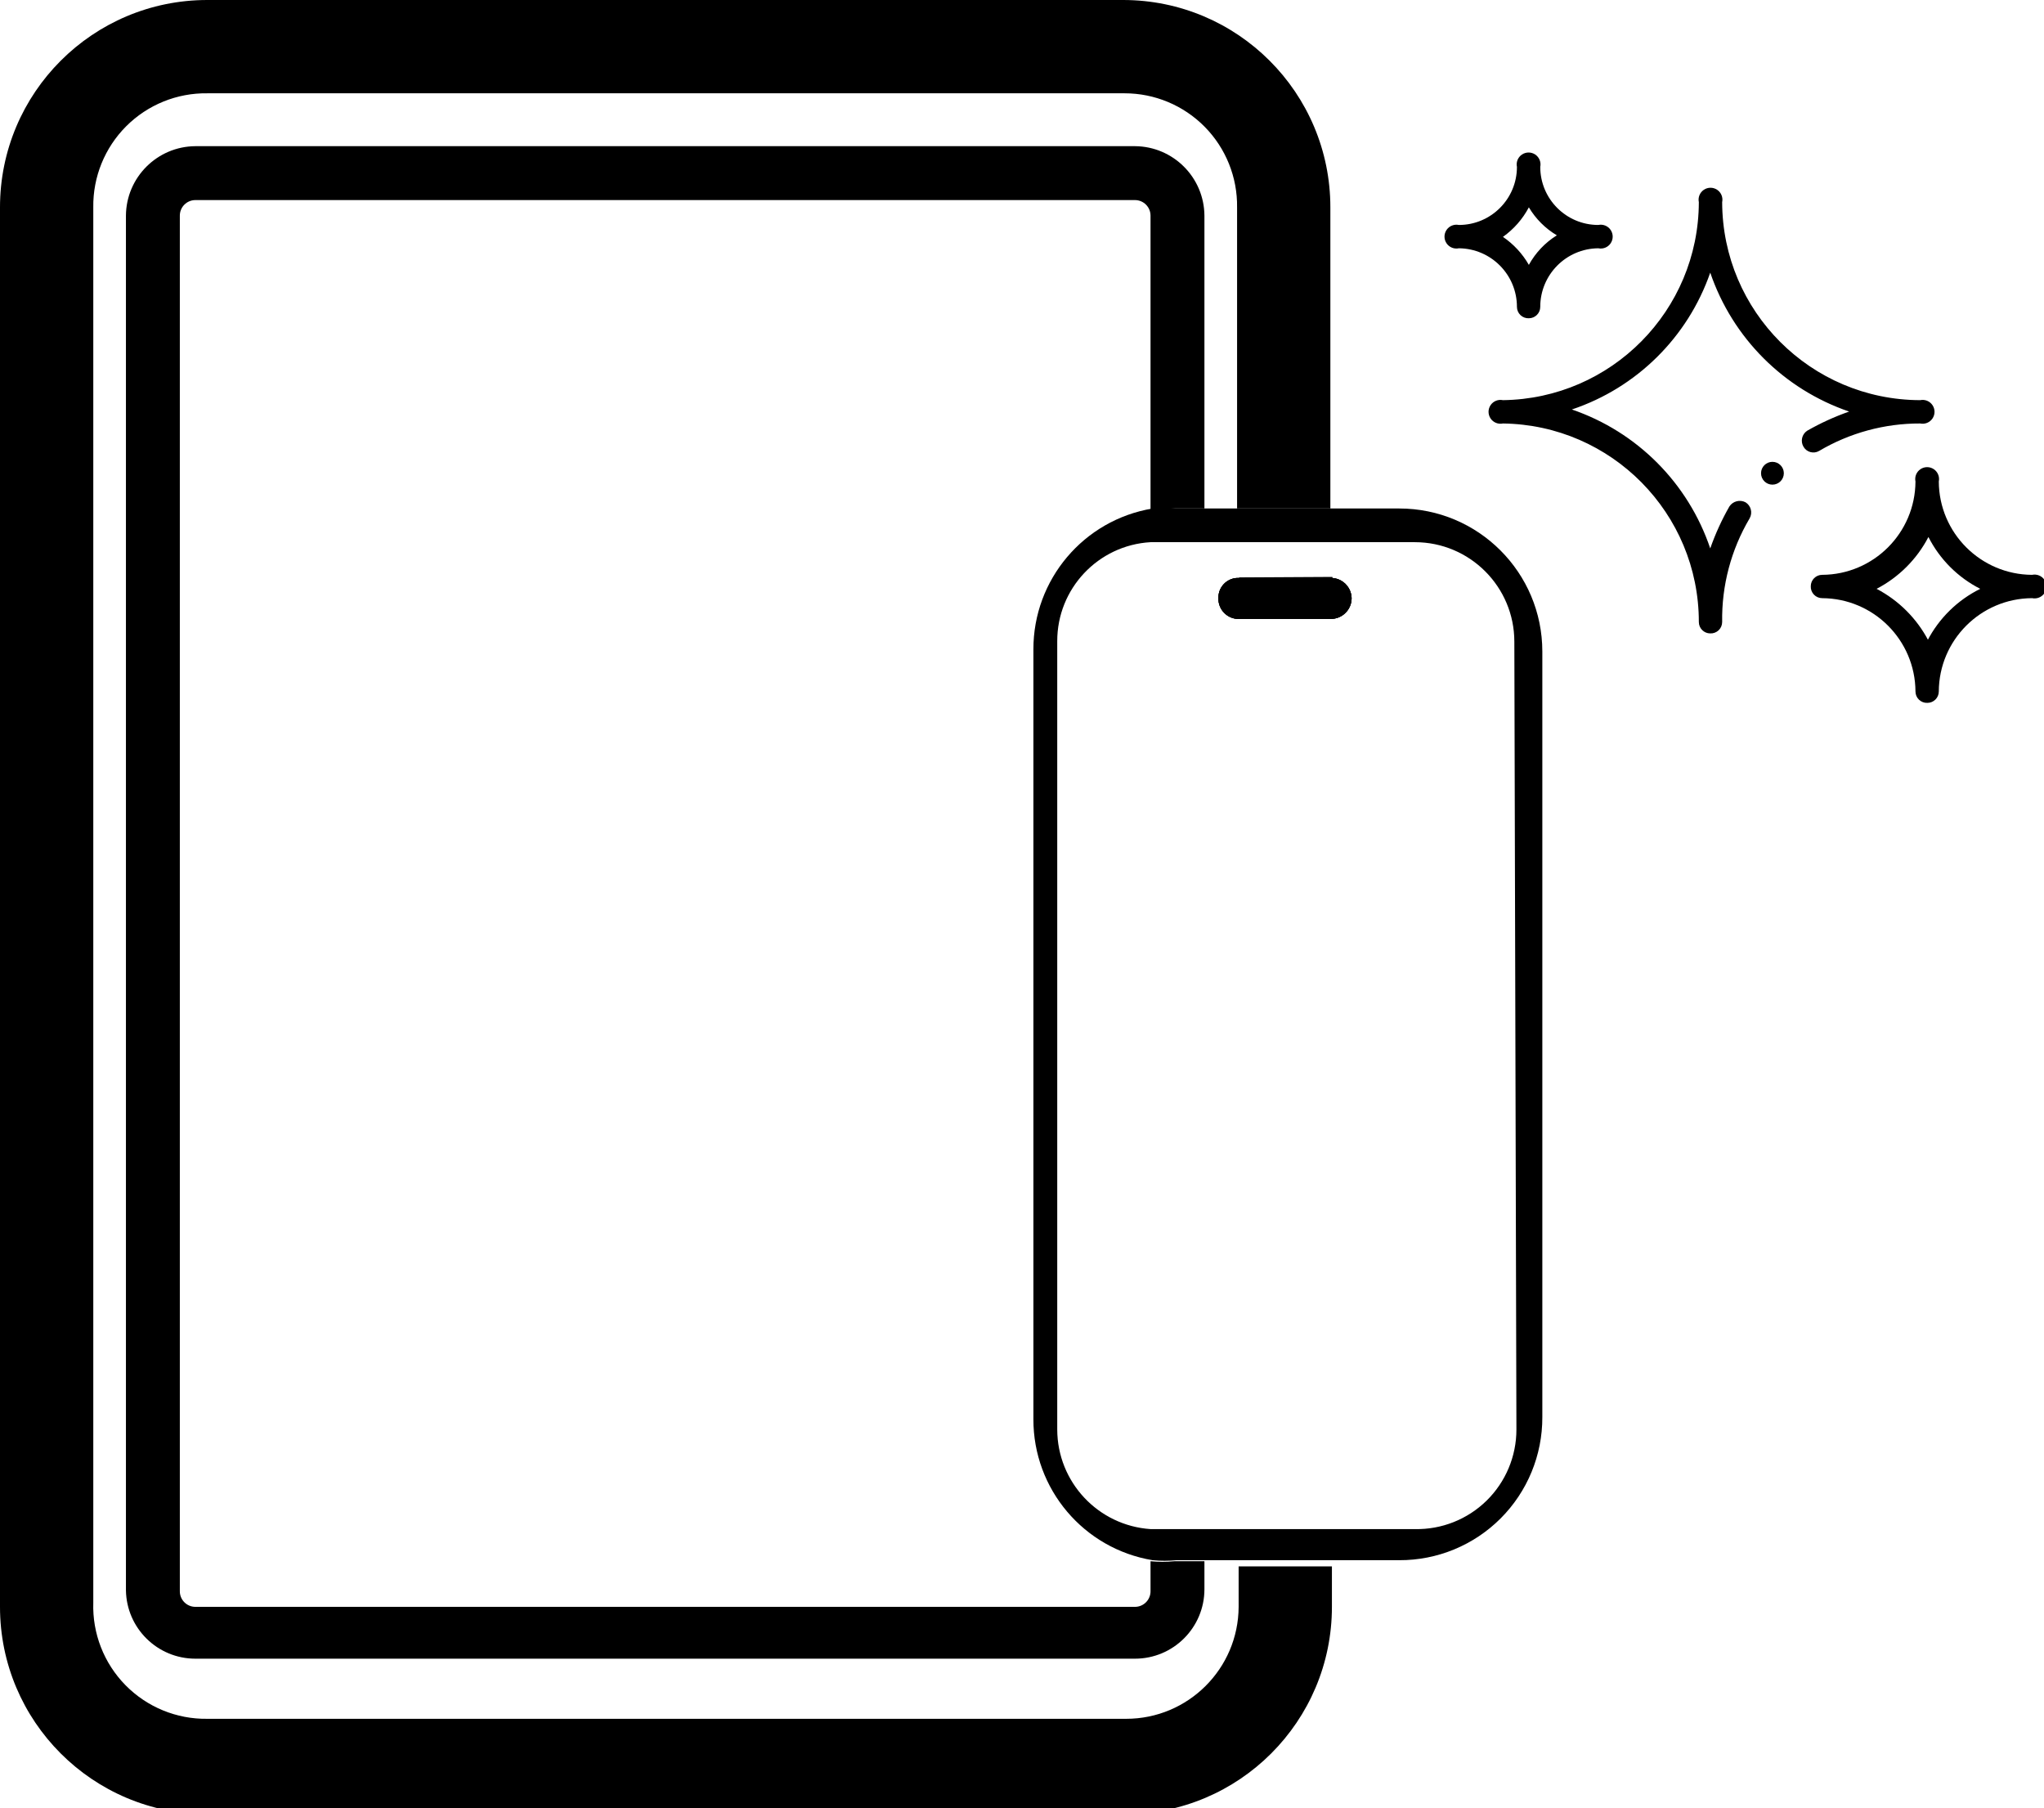
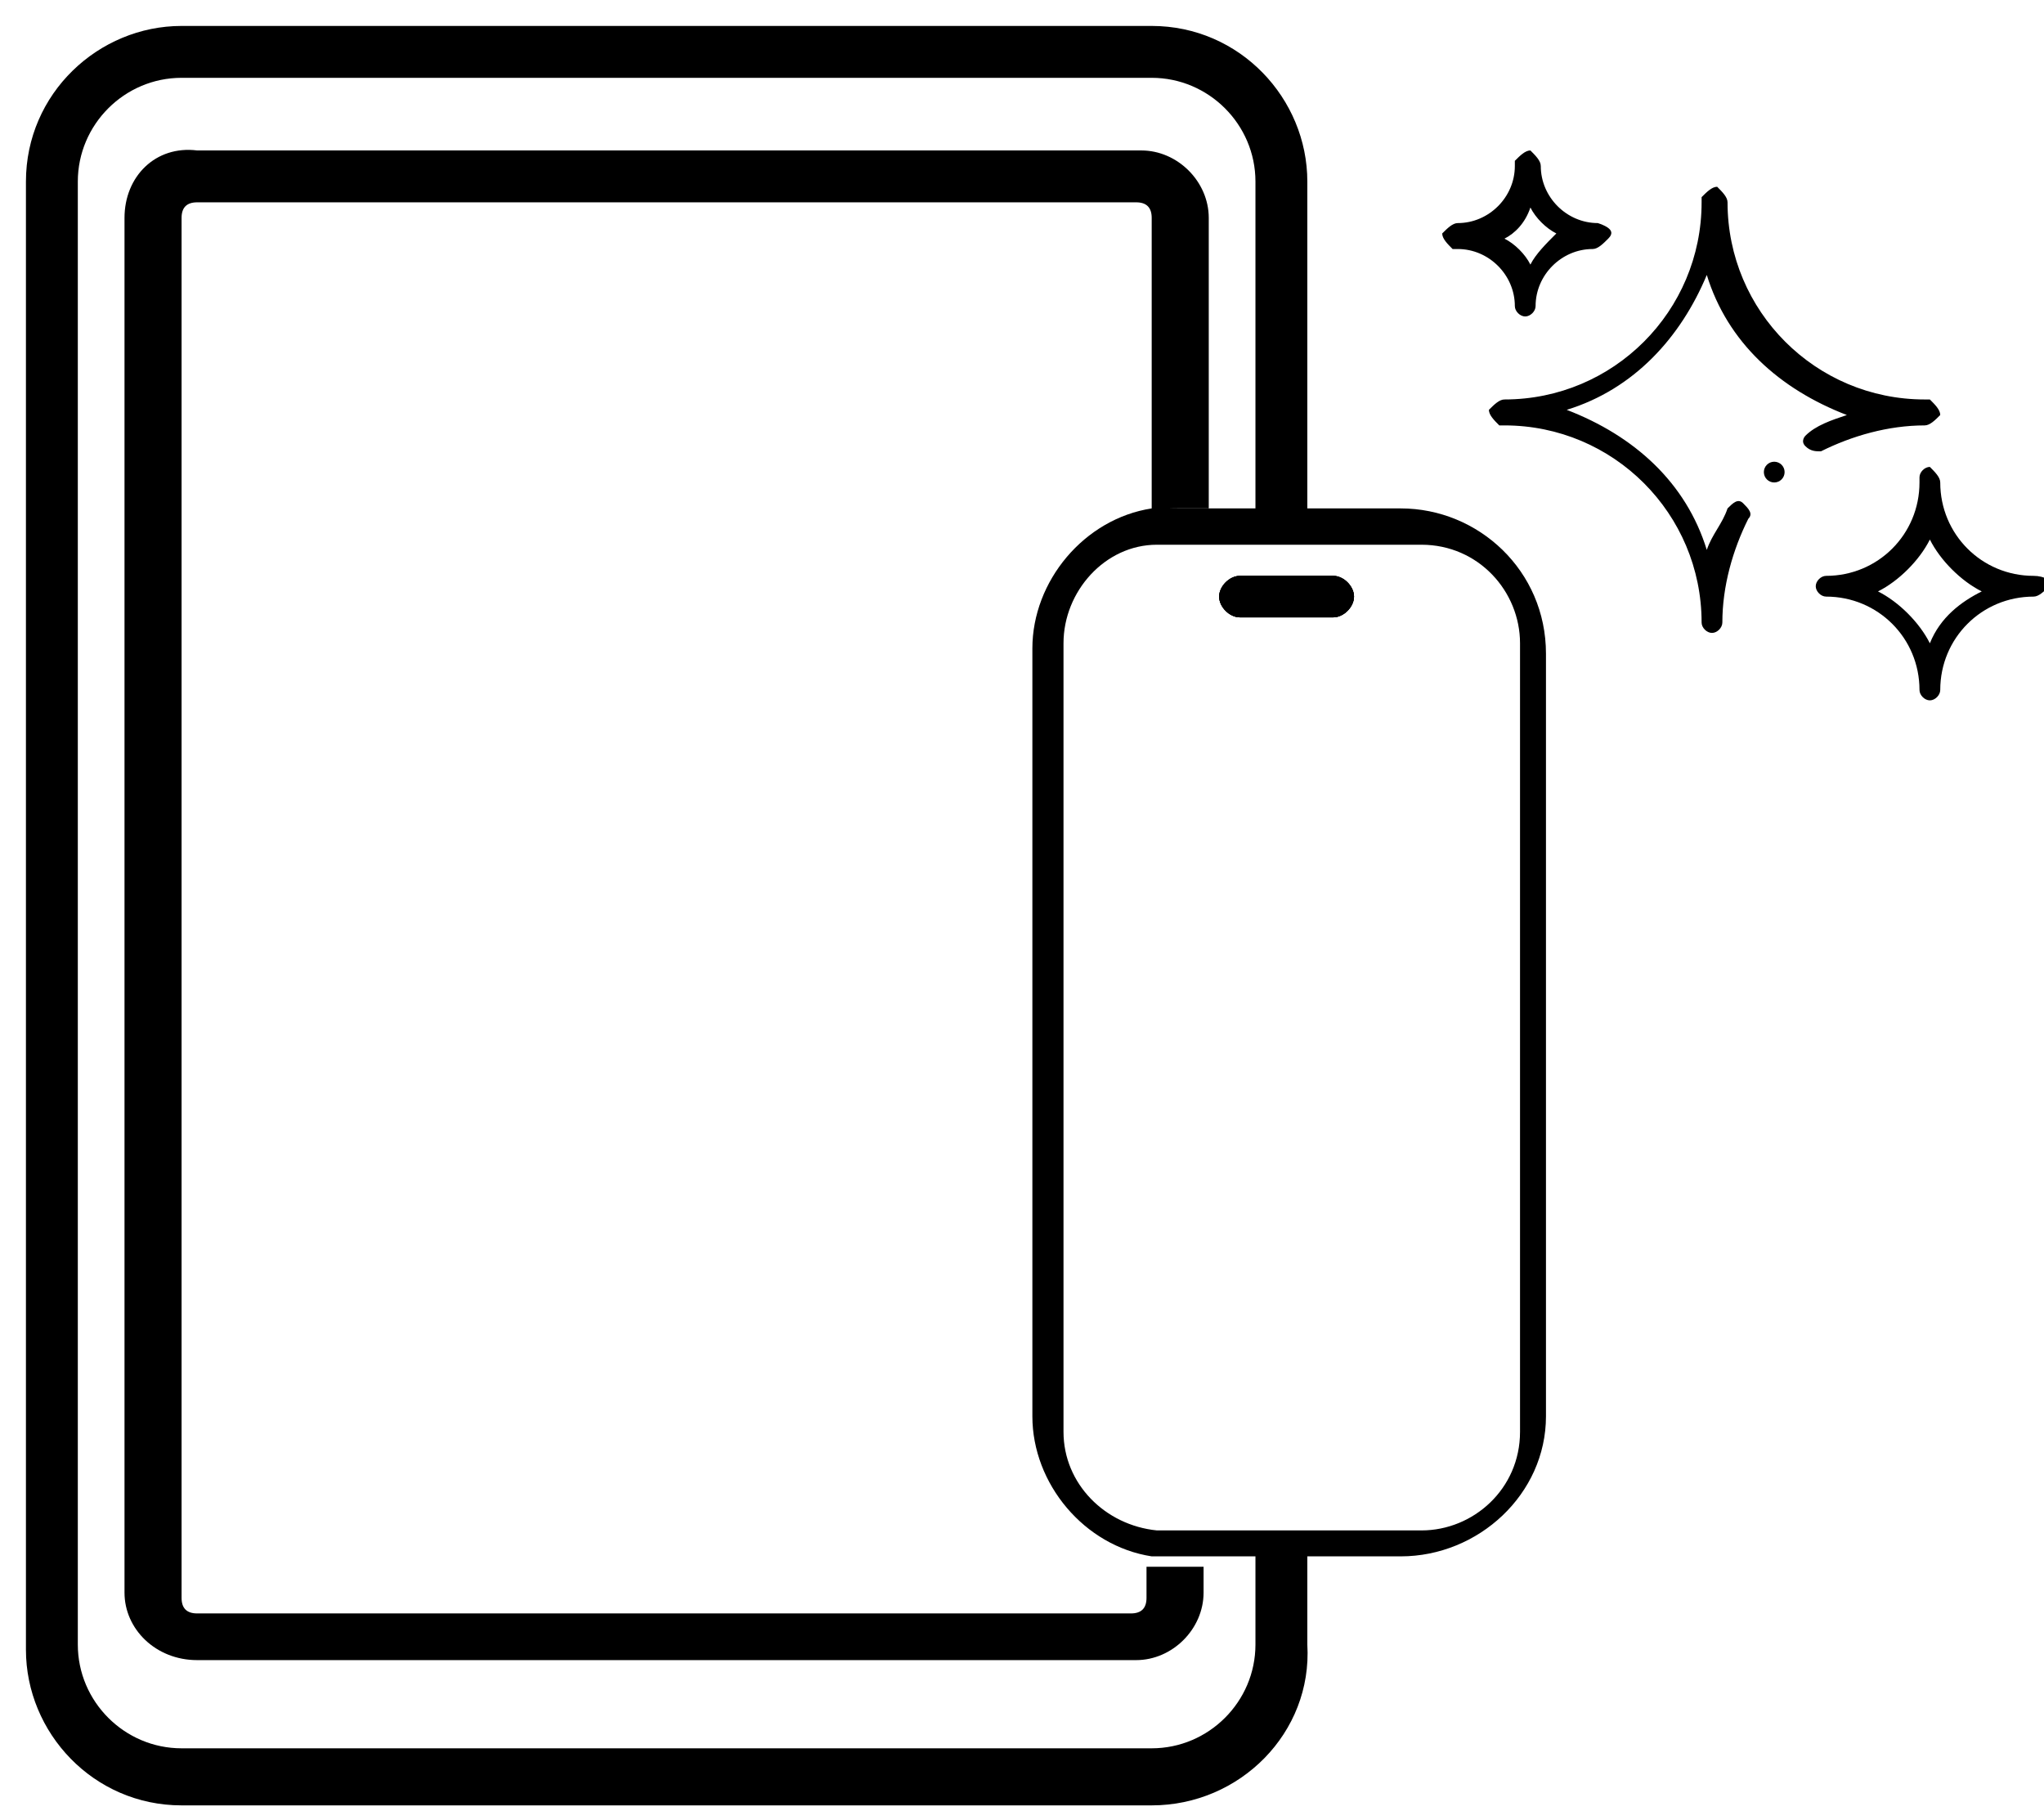
- <svg xmlns="http://www.w3.org/2000/svg" viewBox="0 0 39.44 34.88">
-   <g id="Layer_2" data-name="Layer 2">
-     <g id="Layer_1-2" data-name="Layer 1">
-       <path d="M25.67,9.81V4a4,4,0,0,0-4-4H4A4,4,0,0,0,0,4v27a4,4,0,0,0,4,4H21.7a4,4,0,0,0,4-4v-.78h-1.8v.78a2.17,2.17,0,0,1-2.17,2.16H4A2.17,2.17,0,0,1,1.8,30.92V4A2.17,2.17,0,0,1,4,1.8H21.7A2.17,2.17,0,0,1,23.87,4V9.81Zm-1.76,1.33h0v.79h1.8v-.8Z" />
-       <path d="M22.66,9.81h.58V4.16A1.35,1.35,0,0,0,21.9,2.82H3.77A1.35,1.35,0,0,0,2.43,4.16V30.68A1.34,1.34,0,0,0,3.77,32H21.9a1.34,1.34,0,0,0,1.34-1.34v-.54h-.58a2.38,2.38,0,0,1-.46,0v.58a.3.3,0,0,1-.3.3H3.77a.3.3,0,0,1-.3-.3V4.16a.3.3,0,0,1,.3-.3H21.9a.3.3,0,0,1,.3.3V9.85A3.57,3.57,0,0,1,22.66,9.81Z" />
-       <path d="M26.08,11.54a.4.4,0,0,1-.4.4H23.87a.39.39,0,0,1-.36-.4.38.38,0,0,1,.36-.39h1.81A.4.4,0,0,1,26.08,11.54Z" />
-       <path d="M27,9.81h-4.3a3.57,3.57,0,0,0-.46,0,2.75,2.75,0,0,0-2.3,2.72V27.38a2.75,2.75,0,0,0,2.3,2.72,2.38,2.38,0,0,0,.46,0H27a2.75,2.75,0,0,0,2.76-2.76V12.57A2.76,2.76,0,0,0,27,9.81Zm2.26,17.77A1.92,1.92,0,0,1,27.3,29.5H22.2a1.93,1.93,0,0,1-1.8-1.92V12.37a1.91,1.91,0,0,1,1.8-1.91h5.1a1.92,1.92,0,0,1,1.92,1.92Z" />
-       <path d="M26.08,11.54a.4.4,0,0,1-.4.4H23.87a.39.39,0,0,1-.36-.4.38.38,0,0,1,.36-.39h1.81A.4.4,0,0,1,26.08,11.54Z" />
-       <path d="M26.08,11.54a.4.4,0,0,1-.4.4H23.87a.39.39,0,0,1-.36-.4.38.38,0,0,1,.36-.39h1.81A.4.4,0,0,1,26.08,11.54Z" />
-       <path d="M39.21,11.09a1.81,1.81,0,0,1-1.8-1.8.23.23,0,1,0-.45,0,1.81,1.81,0,0,1-1.8,1.8.22.22,0,0,0-.22.22.22.22,0,0,0,.22.23,1.81,1.81,0,0,1,1.8,1.8.22.22,0,0,0,.23.22.22.22,0,0,0,.22-.22,1.81,1.81,0,0,1,1.8-1.8.23.23,0,1,0,0-.45Zm-2,1.27a2.37,2.37,0,0,0-1-1,2.35,2.35,0,0,0,1-1,2.28,2.28,0,0,0,1,1A2.3,2.3,0,0,0,37.19,12.36Z" />
-       <path d="M30.84,4.34a1.12,1.12,0,0,1-1.12-1.12.23.23,0,1,0-.45,0,1.12,1.12,0,0,1-1.12,1.12.23.23,0,1,0,0,.45,1.13,1.13,0,0,1,1.12,1.13.22.22,0,0,0,.23.22.22.22,0,0,0,.22-.22,1.13,1.13,0,0,1,1.12-1.13.23.23,0,1,0,0-.45Zm-1.34.77A1.64,1.64,0,0,0,29,4.57,1.64,1.64,0,0,0,29.5,4a1.55,1.55,0,0,0,.54.54A1.55,1.55,0,0,0,29.5,5.11Z" />
-       <circle cx="34.2" cy="9.13" r="0.22" />
-       <path d="M34.8,8.62a.22.22,0,0,0,.3.08,3.81,3.81,0,0,1,1.95-.53.23.23,0,1,0,0-.45A3.83,3.83,0,0,1,33.23,3.9a.23.23,0,1,0-.45,0A3.83,3.83,0,0,1,29,7.72a.23.23,0,1,0,0,.45A3.83,3.83,0,0,1,32.78,12a.22.22,0,0,0,.22.22.22.22,0,0,0,.23-.22,3.81,3.81,0,0,1,.53-2,.23.23,0,0,0-.08-.31.24.24,0,0,0-.31.08,4.92,4.92,0,0,0-.37.81,4.28,4.28,0,0,0-2.67-2.68A4.26,4.26,0,0,0,33,5.26a4.3,4.3,0,0,0,2.68,2.68,4.92,4.92,0,0,0-.81.37.23.23,0,0,0-.07.31Z" />
-     </g>
+ <svg xmlns="http://www.w3.org/2000/svg" version="1.1" id="Layer_1" x="0px" y="0px" viewBox="0 0 39.4 34.9" style="enable-background:new 0 0 39.4 34.9;" xml:space="preserve">
+   <g id="Layer_1-2">
+     <path d="M23.9,11.1L23.9,11.1v0.8h1.8v-0.8L23.9,11.1z" />
+     <path d="M22.7,9.8h0.6V4.2c0-0.7-0.6-1.3-1.3-1.3H3.8C3,2.8,2.4,3.4,2.4,4.2v26.5C2.4,31.4,3,32,3.8,32h18.1c0.7,0,1.3-0.6,1.3-1.3   l0,0v-0.5h-0.6c-0.2,0-0.3,0-0.5,0v0.6c0,0.2-0.1,0.3-0.3,0.3H3.8c-0.2,0-0.3-0.1-0.3-0.3V4.2c0-0.2,0.1-0.3,0.3-0.3h18.1   c0.2,0,0.3,0.1,0.3,0.3v5.7C22.4,9.8,22.5,9.8,22.7,9.8z" />
+     <path d="M26.1,11.5c0,0.2-0.2,0.4-0.4,0.4h-1.8c-0.2,0-0.4-0.2-0.4-0.4c0-0.2,0.2-0.4,0.4-0.4h1.8C25.9,11.1,26.1,11.3,26.1,11.5z" />
+     <path d="M27,9.8h-4.3c-0.2,0-0.3,0-0.5,0c-1.3,0.2-2.3,1.4-2.3,2.7v14.8c0,1.3,1,2.5,2.3,2.7c0.2,0,0.3,0,0.5,0H27   c1.5,0,2.8-1.2,2.8-2.7c0,0,0,0,0,0V12.6C29.8,11,28.5,9.8,27,9.8z M29.3,27.6c0,1.1-0.9,1.9-1.9,1.9c0,0,0,0,0,0h-5.1   c-1-0.1-1.8-0.9-1.8-1.9V12.4c0-1,0.8-1.9,1.8-1.9h5.1c1.1,0,1.9,0.9,1.9,1.9l0,0L29.3,27.6z" />
+     <path d="M26.1,11.5c0,0.2-0.2,0.4-0.4,0.4h-1.8c-0.2,0-0.4-0.2-0.4-0.4c0-0.2,0.2-0.4,0.4-0.4h1.8C25.9,11.1,26.1,11.3,26.1,11.5z" />
+     <path d="M26.1,11.5c0,0.2-0.2,0.4-0.4,0.4h-1.8c-0.2,0-0.4-0.2-0.4-0.4c0-0.2,0.2-0.4,0.4-0.4h1.8C25.9,11.1,26.1,11.3,26.1,11.5z" />
+     <path d="M39.2,11.1c-1,0-1.8-0.8-1.8-1.8c0-0.1-0.1-0.2-0.2-0.3C37.1,9,37,9.1,37,9.2c0,0,0,0.1,0,0.1c0,1-0.8,1.8-1.8,1.8   c-0.1,0-0.2,0.1-0.2,0.2c0,0,0,0,0,0c0,0.1,0.1,0.2,0.2,0.2c0,0,0,0,0,0c1,0,1.8,0.8,1.8,1.8c0,0.1,0.1,0.2,0.2,0.2c0,0,0,0,0,0   c0.1,0,0.2-0.1,0.2-0.2c0,0,0,0,0,0c0-1,0.8-1.8,1.8-1.8c0.1,0,0.2-0.1,0.3-0.2S39.4,11.1,39.2,11.1C39.3,11.1,39.2,11.1,39.2,11.1   z M37.2,12.4c-0.2-0.4-0.6-0.8-1-1c0.4-0.2,0.8-0.6,1-1c0.2,0.4,0.6,0.8,1,1C37.8,11.6,37.4,11.9,37.2,12.4L37.2,12.4z" />
+     <path d="M30.8,4.3c-0.6,0-1.1-0.5-1.1-1.1c0,0,0,0,0,0c0-0.1-0.1-0.2-0.2-0.3c-0.1,0-0.2,0.1-0.3,0.2c0,0,0,0.1,0,0.1   c0,0.6-0.5,1.1-1.1,1.1l0,0c-0.1,0-0.2,0.1-0.3,0.2c0,0.1,0.1,0.2,0.2,0.3c0,0,0.1,0,0.1,0c0.6,0,1.1,0.5,1.1,1.1   c0,0.1,0.1,0.2,0.2,0.2c0,0,0,0,0,0c0.1,0,0.2-0.1,0.2-0.2c0-0.6,0.5-1.1,1.1-1.1c0.1,0,0.2-0.1,0.3-0.2   C31.1,4.5,31.1,4.4,30.8,4.3C30.9,4.3,30.9,4.3,30.8,4.3z M29.5,5.1c-0.1-0.2-0.3-0.4-0.5-0.5c0.2-0.1,0.4-0.3,0.5-0.6   c0.1,0.2,0.3,0.4,0.5,0.5C29.8,4.7,29.6,4.9,29.5,5.1z" />
+     <circle cx="34.2" cy="9.1" r="0.2" />
+     <path d="M34.8,8.6c0.1,0.1,0.2,0.1,0.3,0.1c0.6-0.3,1.3-0.5,2-0.5c0.1,0,0.2-0.1,0.3-0.2c0-0.1-0.1-0.2-0.2-0.3c0,0-0.1,0-0.1,0   c-2.1,0-3.8-1.7-3.8-3.8c0-0.1-0.1-0.2-0.2-0.3c-0.1,0-0.2,0.1-0.3,0.2c0,0,0,0.1,0,0.1c0,2.1-1.7,3.8-3.8,3.8   c-0.1,0-0.2,0.1-0.3,0.2c0,0.1,0.1,0.2,0.2,0.3c0,0,0.1,0,0.1,0c2.1,0,3.8,1.7,3.8,3.8c0,0.1,0.1,0.2,0.2,0.2l0,0   c0.1,0,0.2-0.1,0.2-0.2c0,0,0,0,0,0c0-0.7,0.2-1.4,0.5-2c0.1-0.1,0-0.2-0.1-0.3c-0.1-0.1-0.2,0-0.3,0.1c-0.1,0.3-0.3,0.5-0.4,0.8   c-0.4-1.3-1.4-2.2-2.7-2.7c1.3-0.4,2.2-1.4,2.7-2.6c0.4,1.3,1.4,2.2,2.7,2.7c-0.3,0.1-0.6,0.2-0.8,0.4C34.8,8.4,34.7,8.5,34.8,8.6z   " />
+   </g>
+   <g>
+     <path d="M22.2,34.8H3.5c-1.7,0-3-1.4-3-3V3.5c0-1.7,1.4-3,3-3h18.7c1.7,0,3,1.4,3,3v6.6h-1V3.5c0-1.1-0.9-2-2-2H3.5   c-1.1,0-2,0.9-2,2v28.2c0,1.1,0.9,2,2,2h18.7c1.1,0,2-0.9,2-2v-1.8h1v1.8C25.3,33.4,23.9,34.8,22.2,34.8z" />
  </g>
</svg>
